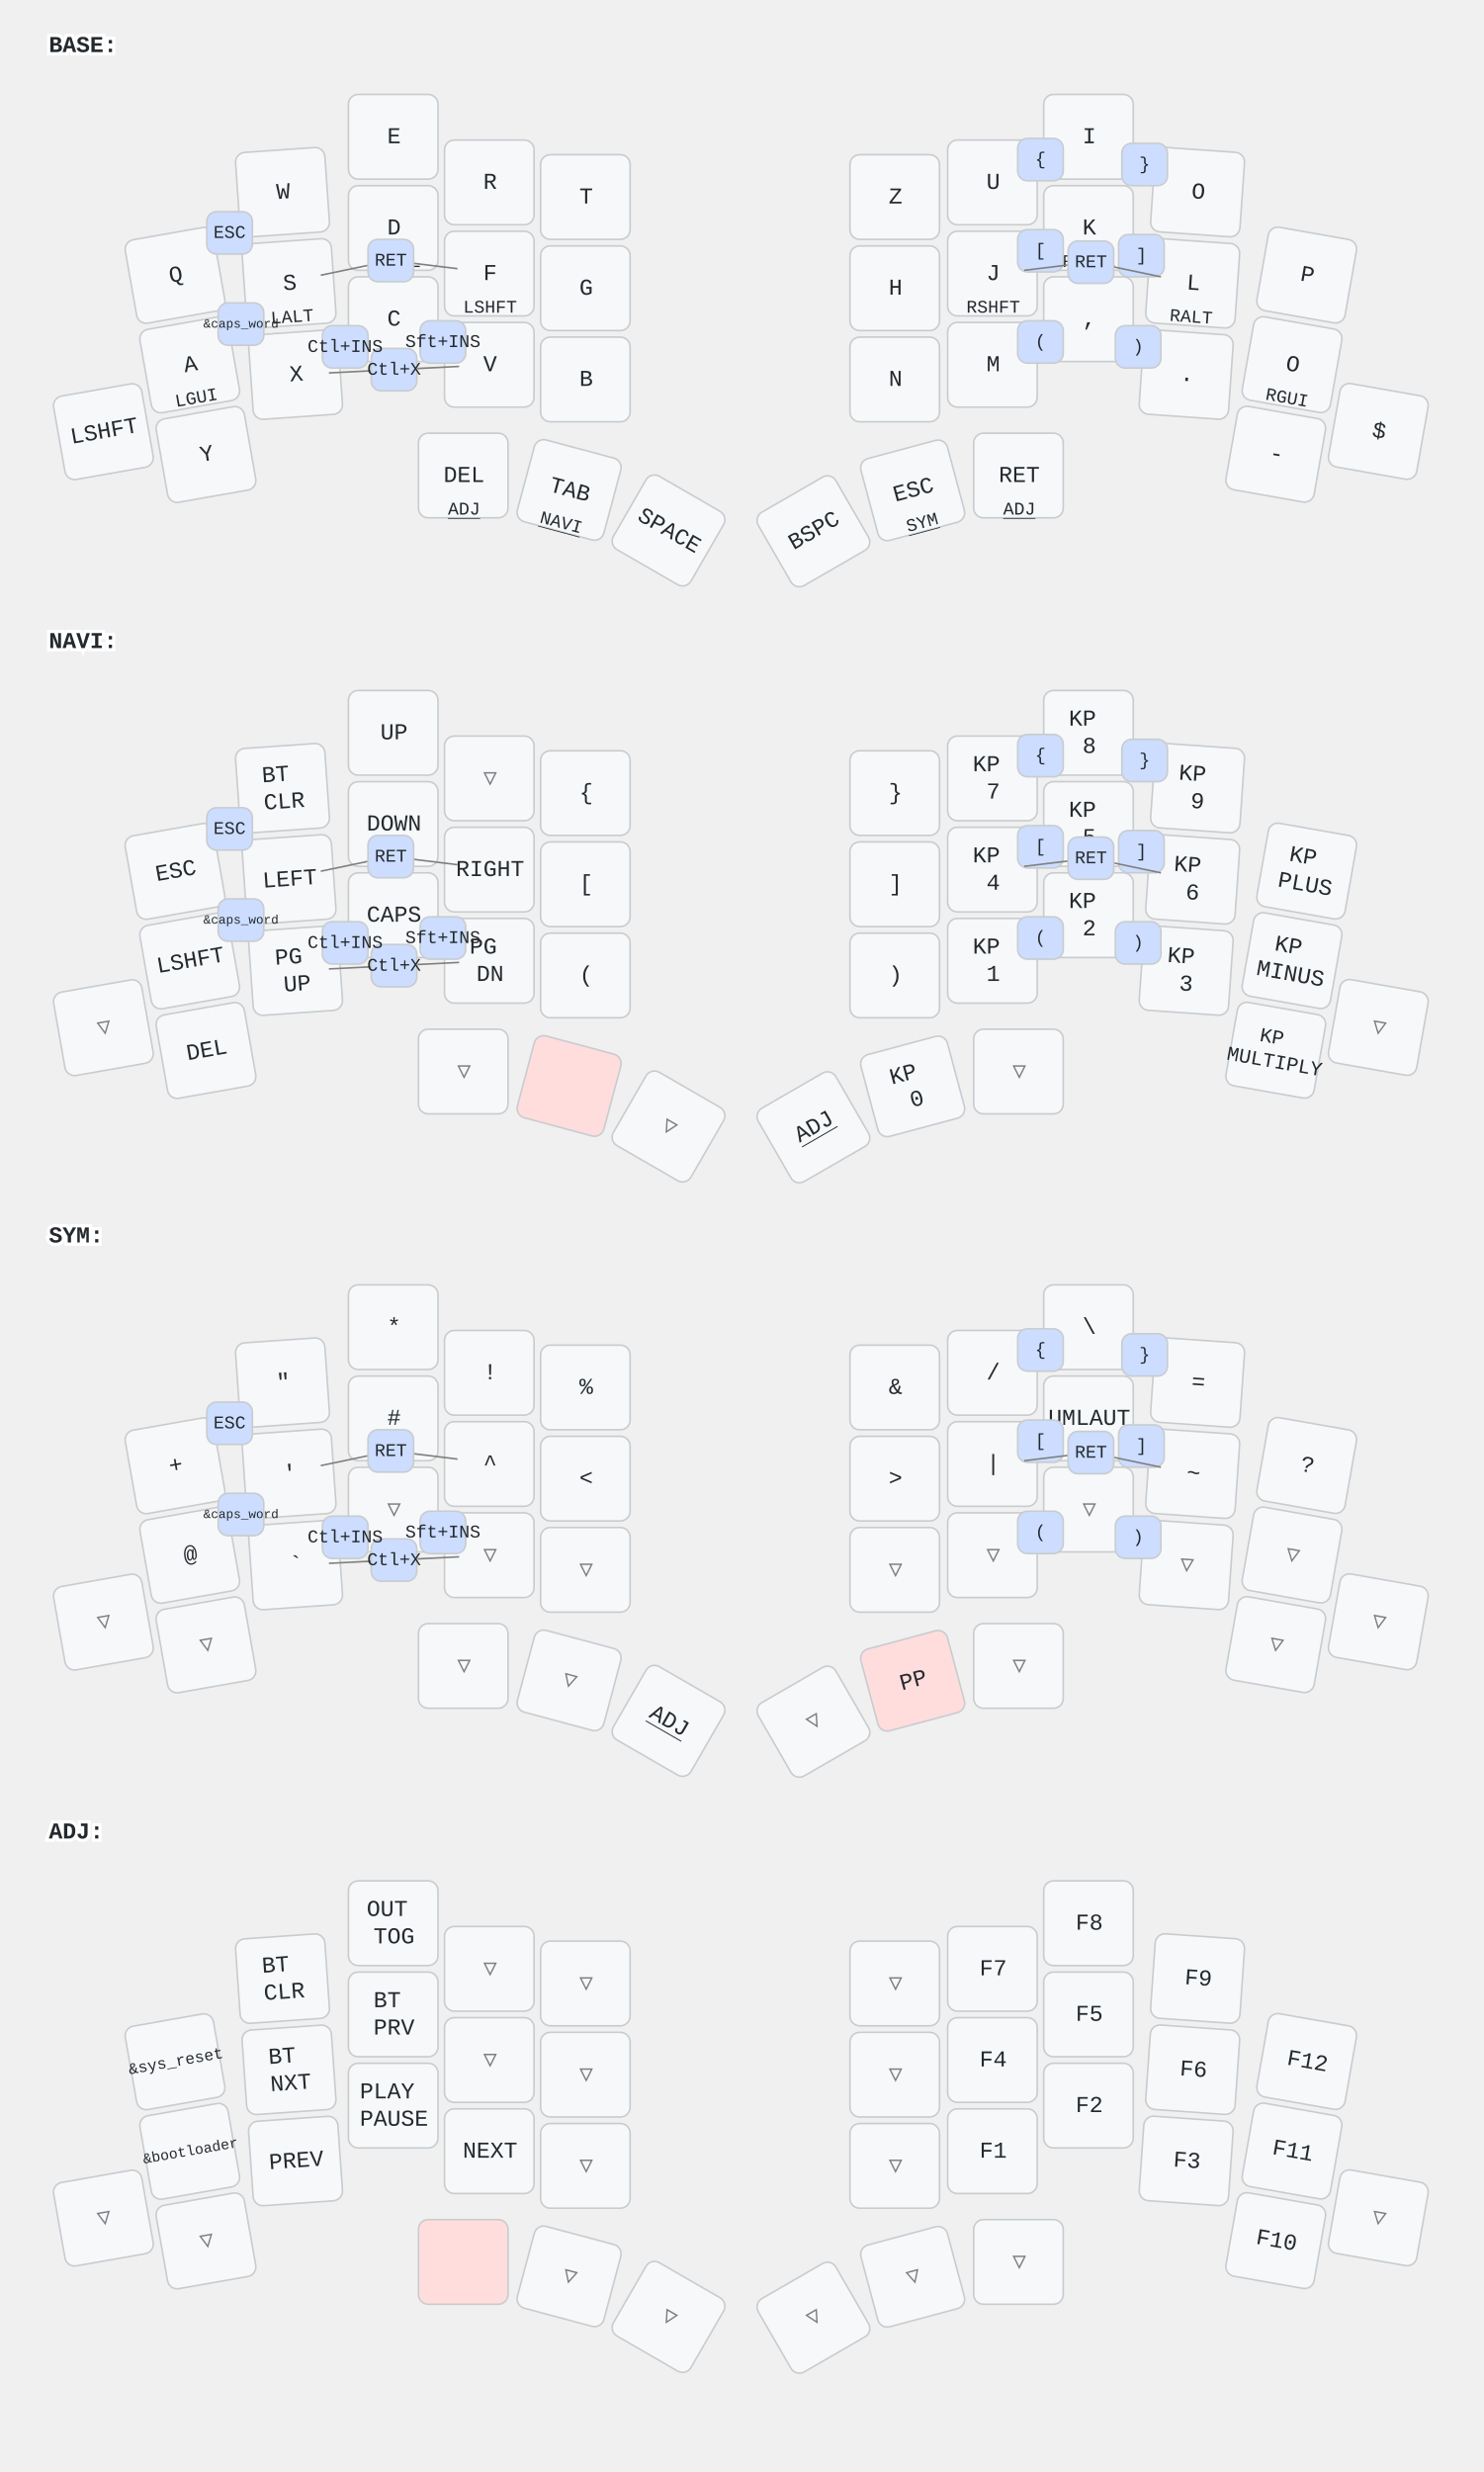
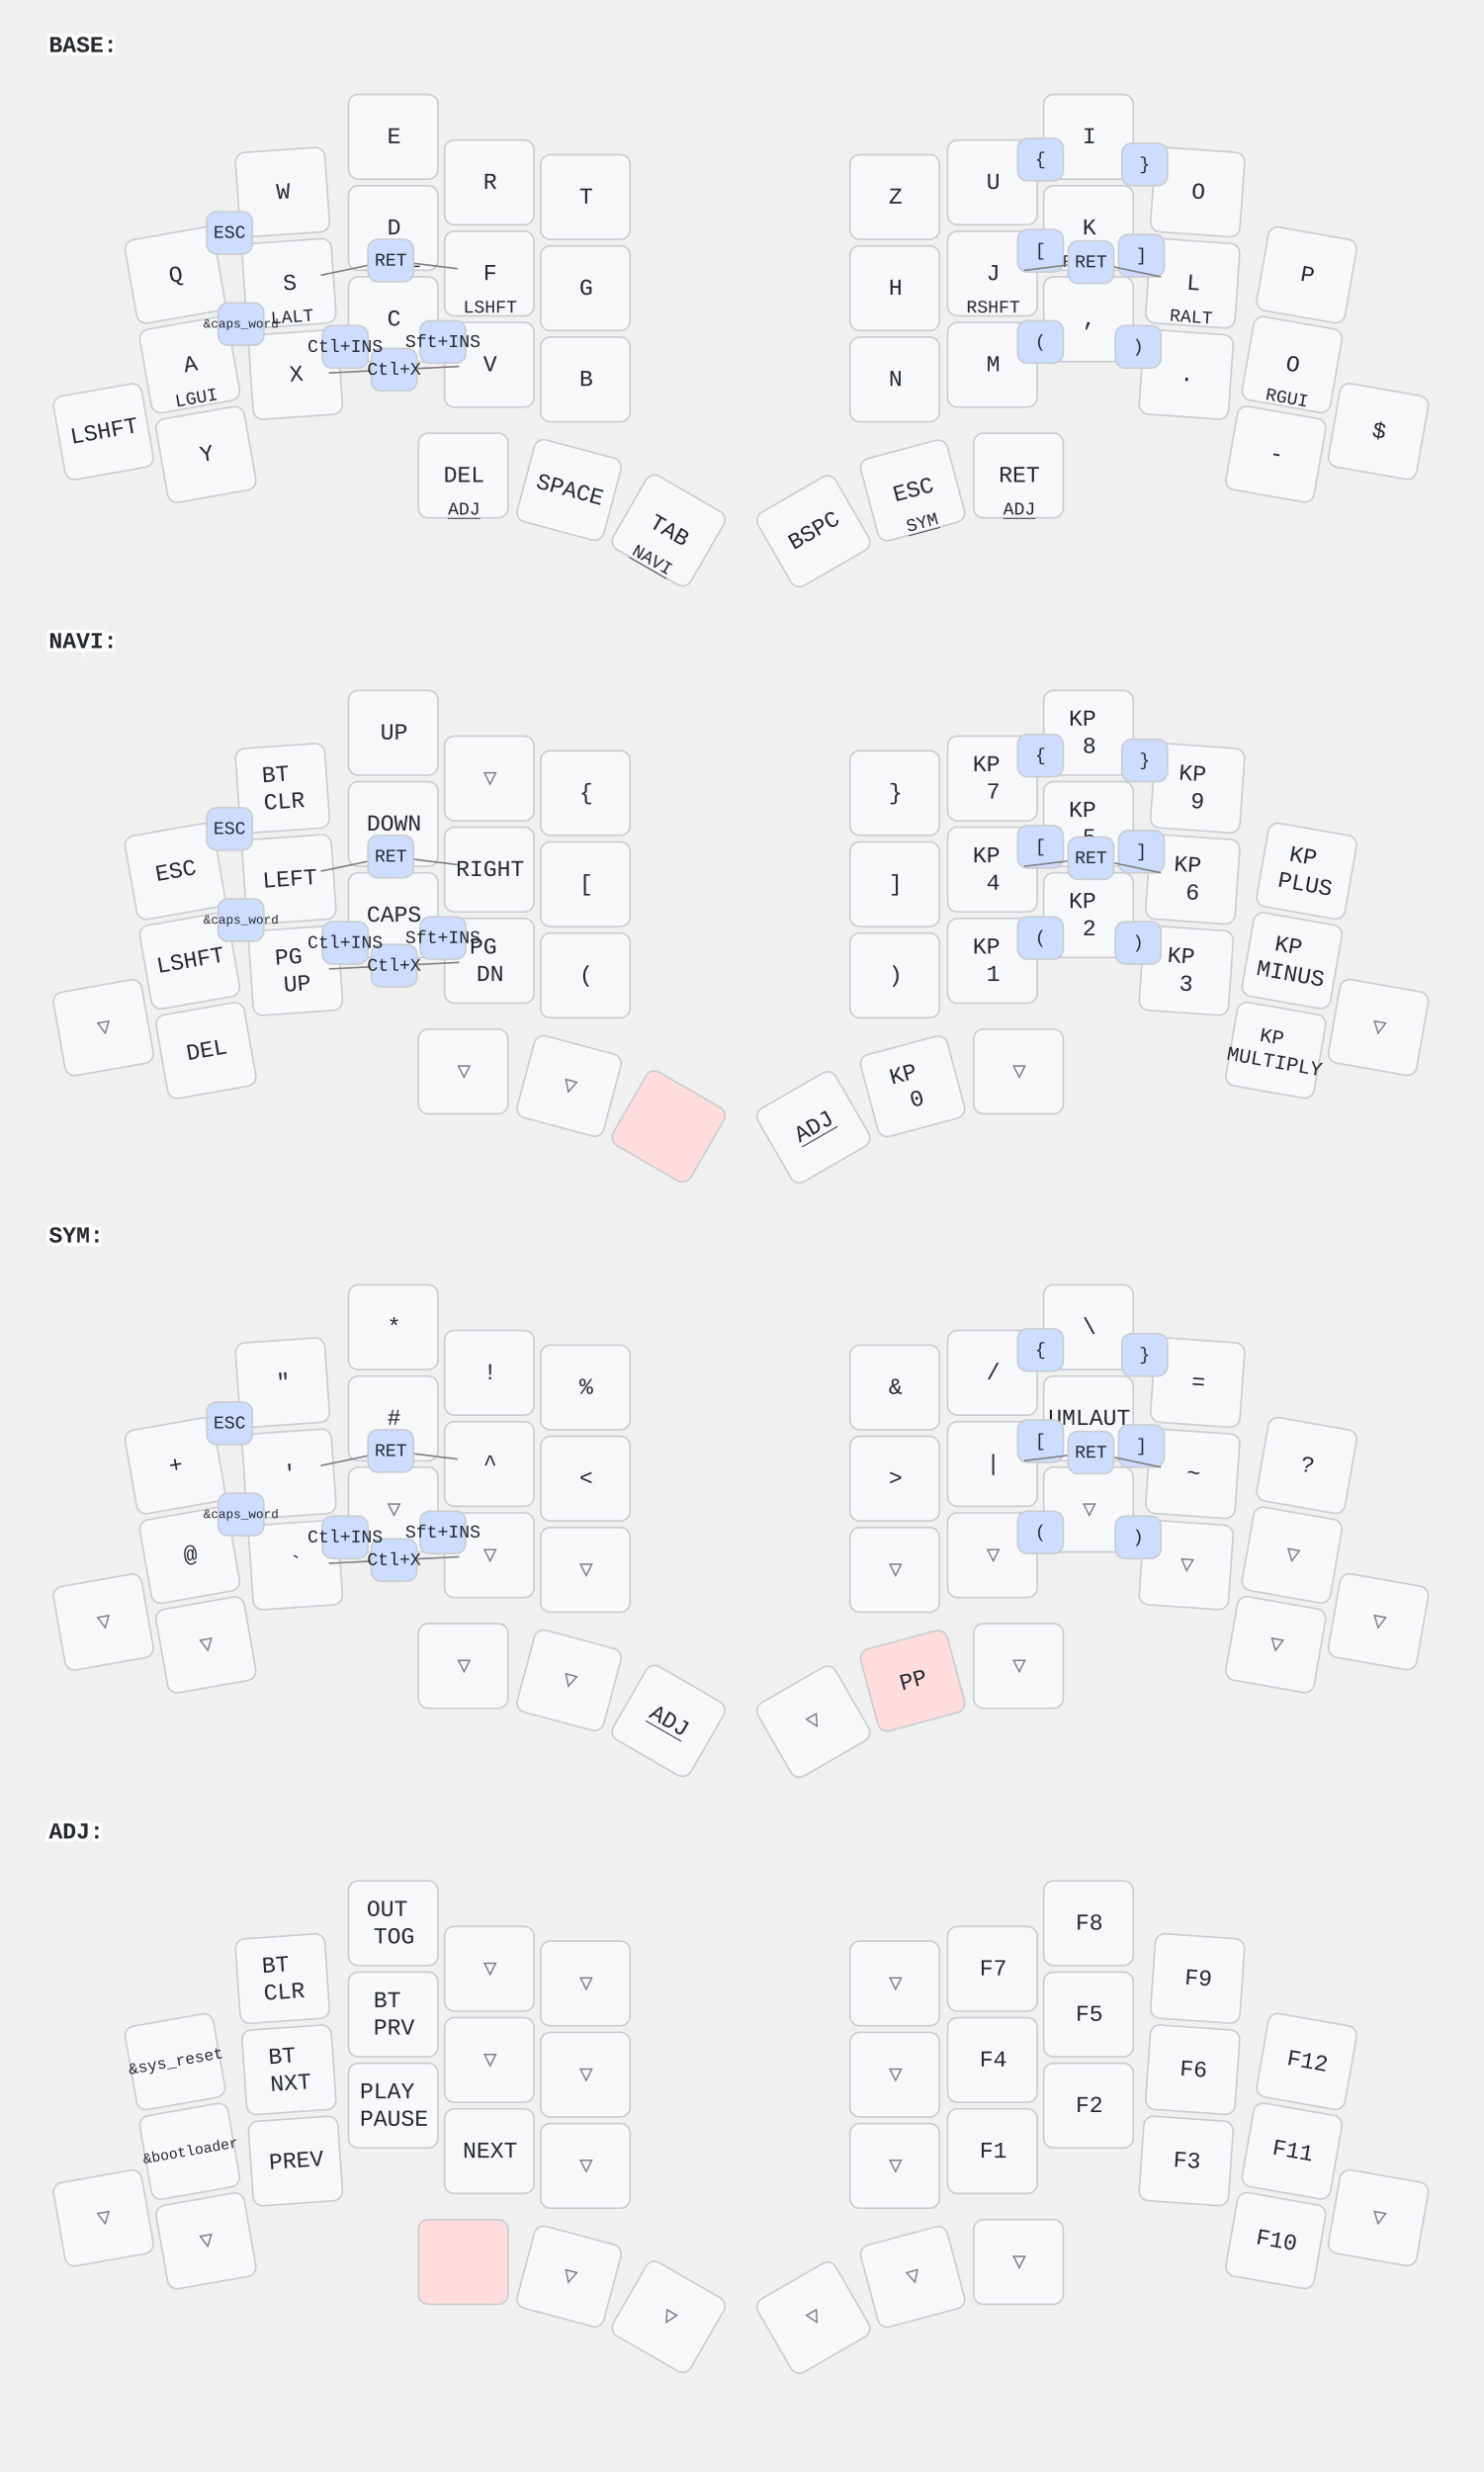
<svg xmlns="http://www.w3.org/2000/svg" width="911" height="1518" viewBox="0 0 911 1518" class="keymap">
  <style>/* inherit to force styles through use tags */
svg path {
    fill: inherit;
}

/* font and background color specifications */
svg.keymap {
    font-family: SFMono-Regular,Consolas,Liberation Mono,Menlo,monospace;
    font-size: 14px;
    font-kerning: normal;
    text-rendering: optimizeLegibility;
    fill: #24292e;
}

/* default key styling */
rect.key {
    fill: #f6f8fa;
}

rect.key, rect.combo {
    stroke: #c9cccf;
    stroke-width: 1;
}

/* default key side styling, only used is draw_key_sides is set */
rect.side {
    filter: brightness(90%);
}

/* color accent for combo boxes */
rect.combo, rect.combo-separate {
    fill: #cdf;
}

/* color accent for held keys */
rect.held, rect.combo.held {
    fill: #fdd;
}

/* color accent for ghost (optional) keys */
rect.ghost, rect.combo.ghost {
    stroke-dasharray: 4, 4;
    stroke-width: 2;
}

text {
    text-anchor: middle;
    dominant-baseline: middle;
}

/* styling for layer labels */
text.label {
    font-weight: bold;
    text-anchor: start;
    stroke: white;
    stroke-width: 4;
    paint-order: stroke;
}

/* styling for optional footer */
text.footer {
    text-anchor: end;
    dominant-baseline: auto;
    stroke: white;
    stroke-width: 4;
    paint-order: stroke;
}

/* styling for combo tap, and key non-tap label text */
text.combo, text.hold, text.shifted, text.left, text.right {
    font-size: 11px;
}

text.hold {
    text-anchor: middle;
    dominant-baseline: auto;
}

text.shifted {
    text-anchor: middle;
    dominant-baseline: hanging;
}

text.left {
    text-anchor: start;
}

text.right {
    text-anchor: end;
}

text.layer-activator {
    text-decoration: underline;
}

/* styling for hold/shifted label text in combo box */
text.combo.hold, text.combo.shifted, text.combo.left, text.combo.right {
    font-size: 8px;
}

/* lighter symbol for transparent keys */
text.trans {
    fill: #7b7e81;
}

/* styling for combo dendrons */
path.combo {
    stroke-width: 1;
    stroke: gray;
    fill: none;
}

/* Start Tabler Icons Cleanup */
/* cannot use height/width with glyphs */
.icon-tabler &gt; path {
    fill: inherit;
    stroke: inherit;
    stroke-width: 2;
}
/* hide tabler's default box */
.icon-tabler &gt; path[stroke="none"][fill="none"] {
    visibility: hidden;
}
/* End Tabler Icons Cleanup */
</style>
  <g transform="translate(30, 0)" class="layer-BASE">
    <text x="0" y="28" class="label" id="BASE">BASE:</text>
    <g transform="translate(0, 56)">
      <g transform="translate(78, 113) rotate(-10.0)" class="key keypos-0">
        <rect rx="6" ry="6" x="-28" y="-26" width="55" height="52" class="key" />
        <text x="0" y="0" class="key tap">Q</text>
      </g>
      <g transform="translate(144, 62) rotate(-4.0)" class="key keypos-1">
        <rect rx="6" ry="6" x="-28" y="-26" width="55" height="52" class="key" />
        <text x="0" y="0" class="key tap">W</text>
      </g>
      <g transform="translate(212, 28)" class="key keypos-2">
        <rect rx="6" ry="6" x="-28" y="-26" width="55" height="52" class="key" />
        <text x="0" y="0" class="key tap">E</text>
      </g>
      <g transform="translate(271, 56)" class="key keypos-3">
        <rect rx="6" ry="6" x="-28" y="-26" width="55" height="52" class="key" />
        <text x="0" y="0" class="key tap">R</text>
      </g>
      <g transform="translate(330, 65)" class="key keypos-4">
        <rect rx="6" ry="6" x="-28" y="-26" width="55" height="52" class="key" />
        <text x="0" y="0" class="key tap">T</text>
      </g>
      <g transform="translate(520, 65)" class="key keypos-5">
        <rect rx="6" ry="6" x="-28" y="-26" width="55" height="52" class="key" />
        <text x="0" y="0" class="key tap">Z</text>
      </g>
      <g transform="translate(580, 56)" class="key keypos-6">
        <rect rx="6" ry="6" x="-28" y="-26" width="55" height="52" class="key" />
        <text x="0" y="0" class="key tap">U</text>
      </g>
      <g transform="translate(639, 28)" class="key keypos-7">
        <rect rx="6" ry="6" x="-28" y="-26" width="55" height="52" class="key" />
        <text x="0" y="0" class="key tap">I</text>
      </g>
      <g transform="translate(706, 62) rotate(4.0)" class="key keypos-8">
        <rect rx="6" ry="6" x="-28" y="-26" width="55" height="52" class="key" />
        <text x="0" y="0" class="key tap">O</text>
      </g>
      <g transform="translate(773, 113) rotate(10.0)" class="key keypos-9">
        <rect rx="6" ry="6" x="-28" y="-26" width="55" height="52" class="key" />
        <text x="0" y="0" class="key tap">P</text>
      </g>
      <g transform="translate(87, 168) rotate(-10.0)" class="key keypos-10">
        <rect rx="6" ry="6" x="-28" y="-26" width="55" height="52" class="key" />
        <text x="0" y="0" class="key tap">A</text>
        <text x="0" y="24" class="key hold">LGUI</text>
      </g>
      <g transform="translate(148, 118) rotate(-4.0)" class="key keypos-11">
        <rect rx="6" ry="6" x="-28" y="-26" width="55" height="52" class="key" />
        <text x="0" y="0" class="key tap">S</text>
        <text x="0" y="24" class="key hold">LALT</text>
      </g>
      <g transform="translate(212, 84)" class="key keypos-12">
        <rect rx="6" ry="6" x="-28" y="-26" width="55" height="52" class="key" />
        <text x="0" y="0" class="key tap">D</text>
        <text x="0" y="24" class="key hold">LCTRL</text>
      </g>
      <g transform="translate(271, 112)" class="key keypos-13">
        <rect rx="6" ry="6" x="-28" y="-26" width="55" height="52" class="key" />
        <text x="0" y="0" class="key tap">F</text>
        <text x="0" y="24" class="key hold">LSHFT</text>
      </g>
      <g transform="translate(330, 121)" class="key keypos-14">
        <rect rx="6" ry="6" x="-28" y="-26" width="55" height="52" class="key" />
        <text x="0" y="0" class="key tap">G</text>
      </g>
      <g transform="translate(520, 121)" class="key keypos-15">
        <rect rx="6" ry="6" x="-28" y="-26" width="55" height="52" class="key" />
        <text x="0" y="0" class="key tap">H</text>
      </g>
      <g transform="translate(580, 112)" class="key keypos-16">
        <rect rx="6" ry="6" x="-28" y="-26" width="55" height="52" class="key" />
        <text x="0" y="0" class="key tap">J</text>
        <text x="0" y="24" class="key hold">RSHFT</text>
      </g>
      <g transform="translate(639, 84)" class="key keypos-17">
        <rect rx="6" ry="6" x="-28" y="-26" width="55" height="52" class="key" />
        <text x="0" y="0" class="key tap">K</text>
        <text x="0" y="24" class="key hold">RCTRL</text>
      </g>
      <g transform="translate(703, 118) rotate(4.0)" class="key keypos-18">
        <rect rx="6" ry="6" x="-28" y="-26" width="55" height="52" class="key" />
        <text x="0" y="0" class="key tap">L</text>
        <text x="0" y="24" class="key hold">RALT</text>
      </g>
      <g transform="translate(764, 168) rotate(10.0)" class="key keypos-19">
        <rect rx="6" ry="6" x="-28" y="-26" width="55" height="52" class="key" />
        <text x="0" y="0" class="key tap">O</text>
        <text x="0" y="24" class="key hold">RGUI</text>
      </g>
      <g transform="translate(34, 209) rotate(-10.0)" class="key keypos-20">
        <rect rx="6" ry="6" x="-28" y="-26" width="55" height="52" class="key" />
        <text x="0" y="0" class="key tap">LSHFT</text>
      </g>
      <g transform="translate(97, 223) rotate(-10.0)" class="key keypos-21">
        <rect rx="6" ry="6" x="-28" y="-26" width="55" height="52" class="key" />
        <text x="0" y="0" class="key tap">Y</text>
      </g>
      <g transform="translate(152, 174) rotate(-4.0)" class="key keypos-22">
        <rect rx="6" ry="6" x="-28" y="-26" width="55" height="52" class="key" />
        <text x="0" y="0" class="key tap">X</text>
      </g>
      <g transform="translate(212, 140)" class="key keypos-23">
        <rect rx="6" ry="6" x="-28" y="-26" width="55" height="52" class="key" />
        <text x="0" y="0" class="key tap">C</text>
      </g>
      <g transform="translate(271, 168)" class="key keypos-24">
        <rect rx="6" ry="6" x="-28" y="-26" width="55" height="52" class="key" />
        <text x="0" y="0" class="key tap">V</text>
      </g>
      <g transform="translate(330, 177)" class="key keypos-25">
        <rect rx="6" ry="6" x="-28" y="-26" width="55" height="52" class="key" />
        <text x="0" y="0" class="key tap">B</text>
      </g>
      <g transform="translate(520, 177)" class="key keypos-26">
        <rect rx="6" ry="6" x="-28" y="-26" width="55" height="52" class="key" />
        <text x="0" y="0" class="key tap">N</text>
      </g>
      <g transform="translate(580, 168)" class="key keypos-27">
        <rect rx="6" ry="6" x="-28" y="-26" width="55" height="52" class="key" />
        <text x="0" y="0" class="key tap">M</text>
      </g>
      <g transform="translate(639, 140)" class="key keypos-28">
        <rect rx="6" ry="6" x="-28" y="-26" width="55" height="52" class="key" />
        <text x="0" y="0" class="key tap">,</text>
      </g>
      <g transform="translate(699, 174) rotate(4.0)" class="key keypos-29">
        <rect rx="6" ry="6" x="-28" y="-26" width="55" height="52" class="key" />
        <text x="0" y="0" class="key tap">.</text>
      </g>
      <g transform="translate(754, 223) rotate(10.0)" class="key keypos-30">
        <rect rx="6" ry="6" x="-28" y="-26" width="55" height="52" class="key" />
        <text x="0" y="0" class="key tap">-</text>
      </g>
      <g transform="translate(817, 209) rotate(10.0)" class="key keypos-31">
        <rect rx="6" ry="6" x="-28" y="-26" width="55" height="52" class="key" />
        <text x="0" y="0" class="key tap">$</text>
      </g>
      <g transform="translate(255, 236)" class="key keypos-32">
        <rect rx="6" ry="6" x="-28" y="-26" width="55" height="52" class="key" />
        <text x="0" y="0" class="key tap">DEL</text>
        <a href="#ADJ">
          <text x="0" y="24" class="key hold layer-activator">ADJ</text>
        </a>
      </g>
      <g transform="translate(320, 245) rotate(15.0)" class="key keypos-33">
        <rect rx="6" ry="6" x="-28" y="-26" width="55" height="52" class="key" />
+         <text x="0" y="0" class="key tap">SPACE</text>
+       </g>
+       <g transform="translate(381, 270) rotate(30.0)" class="key keypos-34">
+         <rect rx="6" ry="6" x="-28" y="-26" width="55" height="52" class="key" />
        <text x="0" y="0" class="key tap">TAB</text>
        <a href="#NAVI">
          <text x="0" y="24" class="key hold layer-activator">NAVI</text>
        </a>
-       </g>
-       <g transform="translate(381, 270) rotate(30.0)" class="key keypos-34">
-         <rect rx="6" ry="6" x="-28" y="-26" width="55" height="52" class="key" />
-         <text x="0" y="0" class="key tap">SPACE</text>
      </g>
      <g transform="translate(470, 270) rotate(-30.0)" class="key keypos-35">
        <rect rx="6" ry="6" x="-28" y="-26" width="55" height="52" class="key" />
        <text x="0" y="0" class="key tap">BSPC</text>
      </g>
      <g transform="translate(531, 245) rotate(-15.0)" class="key keypos-36">
        <rect rx="6" ry="6" x="-28" y="-26" width="55" height="52" class="key" />
        <text x="0" y="0" class="key tap">ESC</text>
        <a href="#SYM">
          <text x="0" y="24" class="key hold layer-activator">SYM</text>
        </a>
      </g>
      <g transform="translate(596, 236)" class="key keypos-37">
        <rect rx="6" ry="6" x="-28" y="-26" width="55" height="52" class="key" />
        <text x="0" y="0" class="key tap">RET</text>
        <a href="#ADJ">
          <text x="0" y="24" class="key hold layer-activator">ADJ</text>
        </a>
      </g>
      <g class="combo combopos-0">
        <rect rx="6" ry="6" x="595" y="29" width="28" height="26" class="combo" />
        <text x="609" y="42" class="combo tap">{</text>
      </g>
      <g class="combo combopos-1">
        <rect rx="6" ry="6" x="659" y="32" width="28" height="26" class="combo" />
        <text x="673" y="45" class="combo tap">}</text>
      </g>
      <g class="combo combopos-2">
        <rect rx="6" ry="6" x="595" y="85" width="28" height="26" class="combo" />
        <text x="609" y="98" class="combo tap">[</text>
      </g>
      <g class="combo combopos-3">
        <rect rx="6" ry="6" x="657" y="88" width="28" height="26" class="combo" />
        <text x="671" y="101" class="combo tap">]</text>
      </g>
      <g class="combo combopos-4">
        <rect rx="6" ry="6" x="595" y="141" width="28" height="26" class="combo" />
        <text x="609" y="154" class="combo tap">(</text>
      </g>
      <g class="combo combopos-5">
        <rect rx="6" ry="6" x="655" y="144" width="28" height="26" class="combo" />
        <text x="669" y="157" class="combo tap">)</text>
      </g>
      <g class="combo combopos-6">
        <path d="M212,171 l-40,2" class="combo" />
        <path d="M212,171 l40,-2" class="combo" />
        <rect rx="6" ry="6" x="198" y="158" width="28" height="26" class="combo" />
        <text x="212" y="171" class="combo tap">Ctl+X</text>
      </g>
      <g class="combo combopos-7">
        <rect rx="6" ry="6" x="168" y="144" width="28" height="26" class="combo" />
        <text x="182" y="157" class="combo tap">Ctl+INS</text>
      </g>
      <g class="combo combopos-8">
        <rect rx="6" ry="6" x="228" y="141" width="28" height="26" class="combo" />
        <text x="242" y="154" class="combo tap">Sft+INS</text>
      </g>
      <g class="combo combopos-9">
        <rect rx="6" ry="6" x="104" y="130" width="28" height="26" class="combo" />
        <text x="118" y="143" class="combo tap">
          <tspan style="font-size: 70%">&amp;caps_word</tspan>
        </text>
      </g>
      <g class="combo combopos-10">
        <path d="M640,105 l-41,5" class="combo" />
        <path d="M640,105 l43,9" class="combo" />
        <rect rx="6" ry="6" x="626" y="92" width="28" height="26" class="combo" />
        <text x="640" y="105" class="combo tap">RET</text>
      </g>
      <g class="combo combopos-11">
        <path d="M210,104 l41,5" class="combo" />
        <path d="M210,104 l-43,9" class="combo" />
        <rect rx="6" ry="6" x="196" y="91" width="28" height="26" class="combo" />
        <text x="210" y="104" class="combo tap">RET</text>
      </g>
      <g class="combo combopos-12">
        <rect rx="6" ry="6" x="97" y="74" width="28" height="26" class="combo" />
        <text x="111" y="87" class="combo tap">ESC</text>
      </g>
    </g>
  </g>
  <g transform="translate(30, 366)" class="layer-NAVI">
    <text x="0" y="28" class="label" id="NAVI">NAVI:</text>
    <g transform="translate(0, 56)">
      <g transform="translate(78, 113) rotate(-10.0)" class="key keypos-0">
        <rect rx="6" ry="6" x="-28" y="-26" width="55" height="52" class="key" />
        <text x="0" y="0" class="key tap">ESC</text>
      </g>
      <g transform="translate(144, 62) rotate(-4.0)" class="key keypos-1">
        <rect rx="6" ry="6" x="-28" y="-26" width="55" height="52" class="key" />
        <text x="0" y="0" class="key tap">
          <tspan x="0" dy="-0.6em">BT</tspan>
          <tspan x="0" dy="1.2em">CLR</tspan>
        </text>
      </g>
      <g transform="translate(212, 28)" class="key keypos-2">
        <rect rx="6" ry="6" x="-28" y="-26" width="55" height="52" class="key" />
        <text x="0" y="0" class="key tap">UP</text>
      </g>
      <g transform="translate(271, 56)" class="key trans keypos-3">
        <rect rx="6" ry="6" x="-28" y="-26" width="55" height="52" class="key trans" />
        <text x="0" y="0" class="key trans tap">▽</text>
      </g>
      <g transform="translate(330, 65)" class="key keypos-4">
        <rect rx="6" ry="6" x="-28" y="-26" width="55" height="52" class="key" />
        <text x="0" y="0" class="key tap">{</text>
      </g>
      <g transform="translate(520, 65)" class="key keypos-5">
        <rect rx="6" ry="6" x="-28" y="-26" width="55" height="52" class="key" />
        <text x="0" y="0" class="key tap">}</text>
      </g>
      <g transform="translate(580, 56)" class="key keypos-6">
        <rect rx="6" ry="6" x="-28" y="-26" width="55" height="52" class="key" />
        <text x="0" y="0" class="key tap">
          <tspan x="0" dy="-0.6em">KP</tspan>
          <tspan x="0" dy="1.2em">7</tspan>
        </text>
      </g>
      <g transform="translate(639, 28)" class="key keypos-7">
        <rect rx="6" ry="6" x="-28" y="-26" width="55" height="52" class="key" />
        <text x="0" y="0" class="key tap">
          <tspan x="0" dy="-0.6em">KP</tspan>
          <tspan x="0" dy="1.2em">8</tspan>
        </text>
      </g>
      <g transform="translate(706, 62) rotate(4.0)" class="key keypos-8">
        <rect rx="6" ry="6" x="-28" y="-26" width="55" height="52" class="key" />
        <text x="0" y="0" class="key tap">
          <tspan x="0" dy="-0.6em">KP</tspan>
          <tspan x="0" dy="1.2em">9</tspan>
        </text>
      </g>
      <g transform="translate(773, 113) rotate(10.0)" class="key keypos-9">
        <rect rx="6" ry="6" x="-28" y="-26" width="55" height="52" class="key" />
        <text x="0" y="0" class="key tap">
          <tspan x="0" dy="-0.6em">KP</tspan>
          <tspan x="0" dy="1.2em">PLUS</tspan>
        </text>
      </g>
      <g transform="translate(87, 168) rotate(-10.0)" class="key keypos-10">
        <rect rx="6" ry="6" x="-28" y="-26" width="55" height="52" class="key" />
        <text x="0" y="0" class="key tap">LSHFT</text>
      </g>
      <g transform="translate(148, 118) rotate(-4.0)" class="key keypos-11">
        <rect rx="6" ry="6" x="-28" y="-26" width="55" height="52" class="key" />
        <text x="0" y="0" class="key tap">LEFT</text>
      </g>
      <g transform="translate(212, 84)" class="key keypos-12">
        <rect rx="6" ry="6" x="-28" y="-26" width="55" height="52" class="key" />
        <text x="0" y="0" class="key tap">DOWN</text>
      </g>
      <g transform="translate(271, 112)" class="key keypos-13">
        <rect rx="6" ry="6" x="-28" y="-26" width="55" height="52" class="key" />
        <text x="0" y="0" class="key tap">RIGHT</text>
      </g>
      <g transform="translate(330, 121)" class="key keypos-14">
        <rect rx="6" ry="6" x="-28" y="-26" width="55" height="52" class="key" />
        <text x="0" y="0" class="key tap">[</text>
      </g>
      <g transform="translate(520, 121)" class="key keypos-15">
        <rect rx="6" ry="6" x="-28" y="-26" width="55" height="52" class="key" />
        <text x="0" y="0" class="key tap">]</text>
      </g>
      <g transform="translate(580, 112)" class="key keypos-16">
        <rect rx="6" ry="6" x="-28" y="-26" width="55" height="52" class="key" />
        <text x="0" y="0" class="key tap">
          <tspan x="0" dy="-0.6em">KP</tspan>
          <tspan x="0" dy="1.2em">4</tspan>
        </text>
      </g>
      <g transform="translate(639, 84)" class="key keypos-17">
        <rect rx="6" ry="6" x="-28" y="-26" width="55" height="52" class="key" />
        <text x="0" y="0" class="key tap">
          <tspan x="0" dy="-0.6em">KP</tspan>
          <tspan x="0" dy="1.2em">5</tspan>
        </text>
      </g>
      <g transform="translate(703, 118) rotate(4.0)" class="key keypos-18">
        <rect rx="6" ry="6" x="-28" y="-26" width="55" height="52" class="key" />
        <text x="0" y="0" class="key tap">
          <tspan x="0" dy="-0.6em">KP</tspan>
          <tspan x="0" dy="1.2em">6</tspan>
        </text>
      </g>
      <g transform="translate(764, 168) rotate(10.0)" class="key keypos-19">
        <rect rx="6" ry="6" x="-28" y="-26" width="55" height="52" class="key" />
        <text x="0" y="0" class="key tap">
          <tspan x="0" dy="-0.6em">KP</tspan>
          <tspan x="0" dy="1.2em">MINUS</tspan>
        </text>
      </g>
      <g transform="translate(34, 209) rotate(-10.0)" class="key trans keypos-20">
        <rect rx="6" ry="6" x="-28" y="-26" width="55" height="52" class="key trans" />
        <text x="0" y="0" class="key trans tap">▽</text>
      </g>
      <g transform="translate(97, 223) rotate(-10.0)" class="key keypos-21">
        <rect rx="6" ry="6" x="-28" y="-26" width="55" height="52" class="key" />
        <text x="0" y="0" class="key tap">DEL</text>
      </g>
      <g transform="translate(152, 174) rotate(-4.0)" class="key keypos-22">
        <rect rx="6" ry="6" x="-28" y="-26" width="55" height="52" class="key" />
        <text x="0" y="0" class="key tap">
          <tspan x="0" dy="-0.6em">PG</tspan>
          <tspan x="0" dy="1.2em">UP</tspan>
        </text>
      </g>
      <g transform="translate(212, 140)" class="key keypos-23">
        <rect rx="6" ry="6" x="-28" y="-26" width="55" height="52" class="key" />
        <text x="0" y="0" class="key tap">CAPS</text>
      </g>
      <g transform="translate(271, 168)" class="key keypos-24">
        <rect rx="6" ry="6" x="-28" y="-26" width="55" height="52" class="key" />
        <text x="0" y="0" class="key tap">
          <tspan x="0" dy="-0.6em">PG</tspan>
          <tspan x="0" dy="1.2em">DN</tspan>
        </text>
      </g>
      <g transform="translate(330, 177)" class="key keypos-25">
        <rect rx="6" ry="6" x="-28" y="-26" width="55" height="52" class="key" />
        <text x="0" y="0" class="key tap">(</text>
      </g>
      <g transform="translate(520, 177)" class="key keypos-26">
        <rect rx="6" ry="6" x="-28" y="-26" width="55" height="52" class="key" />
        <text x="0" y="0" class="key tap">)</text>
      </g>
      <g transform="translate(580, 168)" class="key keypos-27">
        <rect rx="6" ry="6" x="-28" y="-26" width="55" height="52" class="key" />
        <text x="0" y="0" class="key tap">
          <tspan x="0" dy="-0.6em">KP</tspan>
          <tspan x="0" dy="1.2em">1</tspan>
        </text>
      </g>
      <g transform="translate(639, 140)" class="key keypos-28">
        <rect rx="6" ry="6" x="-28" y="-26" width="55" height="52" class="key" />
        <text x="0" y="0" class="key tap">
          <tspan x="0" dy="-0.6em">KP</tspan>
          <tspan x="0" dy="1.2em">2</tspan>
        </text>
      </g>
      <g transform="translate(699, 174) rotate(4.0)" class="key keypos-29">
        <rect rx="6" ry="6" x="-28" y="-26" width="55" height="52" class="key" />
        <text x="0" y="0" class="key tap">
          <tspan x="0" dy="-0.6em">KP</tspan>
          <tspan x="0" dy="1.2em">3</tspan>
        </text>
      </g>
      <g transform="translate(754, 223) rotate(10.0)" class="key keypos-30">
        <rect rx="6" ry="6" x="-28" y="-26" width="55" height="52" class="key" />
        <text x="0" y="0" class="key tap">
          <tspan x="0" dy="-0.6em" style="font-size: 88%">KP</tspan>
          <tspan x="0" dy="1.2em" style="font-size: 88%">MULTIPLY</tspan>
        </text>
      </g>
      <g transform="translate(817, 209) rotate(10.0)" class="key trans keypos-31">
        <rect rx="6" ry="6" x="-28" y="-26" width="55" height="52" class="key trans" />
        <text x="0" y="0" class="key trans tap">▽</text>
      </g>
      <g transform="translate(255, 236)" class="key trans keypos-32">
        <rect rx="6" ry="6" x="-28" y="-26" width="55" height="52" class="key trans" />
        <text x="0" y="0" class="key trans tap">▽</text>
      </g>
-       <g transform="translate(320, 245) rotate(15.0)" class="key held keypos-33">
+       <g transform="translate(320, 245) rotate(15.0)" class="key trans keypos-33">
+         <rect rx="6" ry="6" x="-28" y="-26" width="55" height="52" class="key trans" />
+         <text x="0" y="0" class="key trans tap">▽</text>
+       </g>
+       <g transform="translate(381, 270) rotate(30.0)" class="key held keypos-34">
        <rect rx="6" ry="6" x="-28" y="-26" width="55" height="52" class="key held" />
-       </g>
-       <g transform="translate(381, 270) rotate(30.0)" class="key trans keypos-34">
-         <rect rx="6" ry="6" x="-28" y="-26" width="55" height="52" class="key trans" />
-         <text x="0" y="0" class="key trans tap">▽</text>
      </g>
      <g transform="translate(470, 270) rotate(-30.0)" class="key keypos-35">
        <rect rx="6" ry="6" x="-28" y="-26" width="55" height="52" class="key" />
        <a href="#ADJ">
          <text x="0" y="0" class="key tap layer-activator">ADJ</text>
        </a>
      </g>
      <g transform="translate(531, 245) rotate(-15.0)" class="key keypos-36">
        <rect rx="6" ry="6" x="-28" y="-26" width="55" height="52" class="key" />
        <text x="0" y="0" class="key tap">
          <tspan x="0" dy="-0.6em">KP</tspan>
          <tspan x="0" dy="1.2em">0</tspan>
        </text>
      </g>
      <g transform="translate(596, 236)" class="key trans keypos-37">
        <rect rx="6" ry="6" x="-28" y="-26" width="55" height="52" class="key trans" />
        <text x="0" y="0" class="key trans tap">▽</text>
      </g>
      <g class="combo combopos-0">
        <rect rx="6" ry="6" x="595" y="29" width="28" height="26" class="combo" />
        <text x="609" y="42" class="combo tap">{</text>
      </g>
      <g class="combo combopos-1">
        <rect rx="6" ry="6" x="659" y="32" width="28" height="26" class="combo" />
        <text x="673" y="45" class="combo tap">}</text>
      </g>
      <g class="combo combopos-2">
        <rect rx="6" ry="6" x="595" y="85" width="28" height="26" class="combo" />
        <text x="609" y="98" class="combo tap">[</text>
      </g>
      <g class="combo combopos-3">
        <rect rx="6" ry="6" x="657" y="88" width="28" height="26" class="combo" />
        <text x="671" y="101" class="combo tap">]</text>
      </g>
      <g class="combo combopos-4">
        <rect rx="6" ry="6" x="595" y="141" width="28" height="26" class="combo" />
        <text x="609" y="154" class="combo tap">(</text>
      </g>
      <g class="combo combopos-5">
        <rect rx="6" ry="6" x="655" y="144" width="28" height="26" class="combo" />
        <text x="669" y="157" class="combo tap">)</text>
      </g>
      <g class="combo combopos-6">
        <path d="M212,171 l-40,2" class="combo" />
        <path d="M212,171 l40,-2" class="combo" />
        <rect rx="6" ry="6" x="198" y="158" width="28" height="26" class="combo" />
        <text x="212" y="171" class="combo tap">Ctl+X</text>
      </g>
      <g class="combo combopos-7">
        <rect rx="6" ry="6" x="168" y="144" width="28" height="26" class="combo" />
        <text x="182" y="157" class="combo tap">Ctl+INS</text>
      </g>
      <g class="combo combopos-8">
        <rect rx="6" ry="6" x="228" y="141" width="28" height="26" class="combo" />
        <text x="242" y="154" class="combo tap">Sft+INS</text>
      </g>
      <g class="combo combopos-9">
        <rect rx="6" ry="6" x="104" y="130" width="28" height="26" class="combo" />
        <text x="118" y="143" class="combo tap">
          <tspan style="font-size: 70%">&amp;caps_word</tspan>
        </text>
      </g>
      <g class="combo combopos-10">
        <path d="M640,105 l-41,5" class="combo" />
        <path d="M640,105 l43,9" class="combo" />
        <rect rx="6" ry="6" x="626" y="92" width="28" height="26" class="combo" />
        <text x="640" y="105" class="combo tap">RET</text>
      </g>
      <g class="combo combopos-11">
        <path d="M210,104 l41,5" class="combo" />
        <path d="M210,104 l-43,9" class="combo" />
        <rect rx="6" ry="6" x="196" y="91" width="28" height="26" class="combo" />
        <text x="210" y="104" class="combo tap">RET</text>
      </g>
      <g class="combo combopos-12">
        <rect rx="6" ry="6" x="97" y="74" width="28" height="26" class="combo" />
        <text x="111" y="87" class="combo tap">ESC</text>
      </g>
    </g>
  </g>
  <g transform="translate(30, 731)" class="layer-SYM">
    <text x="0" y="28" class="label" id="SYM">SYM:</text>
    <g transform="translate(0, 56)">
      <g transform="translate(78, 113) rotate(-10.0)" class="key keypos-0">
        <rect rx="6" ry="6" x="-28" y="-26" width="55" height="52" class="key" />
        <text x="0" y="0" class="key tap">+</text>
      </g>
      <g transform="translate(144, 62) rotate(-4.0)" class="key keypos-1">
        <rect rx="6" ry="6" x="-28" y="-26" width="55" height="52" class="key" />
        <text x="0" y="0" class="key tap">"</text>
      </g>
      <g transform="translate(212, 28)" class="key keypos-2">
        <rect rx="6" ry="6" x="-28" y="-26" width="55" height="52" class="key" />
        <text x="0" y="0" class="key tap">*</text>
      </g>
      <g transform="translate(271, 56)" class="key keypos-3">
        <rect rx="6" ry="6" x="-28" y="-26" width="55" height="52" class="key" />
        <text x="0" y="0" class="key tap">!</text>
      </g>
      <g transform="translate(330, 65)" class="key keypos-4">
        <rect rx="6" ry="6" x="-28" y="-26" width="55" height="52" class="key" />
        <text x="0" y="0" class="key tap">%</text>
      </g>
      <g transform="translate(520, 65)" class="key keypos-5">
        <rect rx="6" ry="6" x="-28" y="-26" width="55" height="52" class="key" />
        <text x="0" y="0" class="key tap">&amp;</text>
      </g>
      <g transform="translate(580, 56)" class="key keypos-6">
        <rect rx="6" ry="6" x="-28" y="-26" width="55" height="52" class="key" />
        <text x="0" y="0" class="key tap">/</text>
      </g>
      <g transform="translate(639, 28)" class="key keypos-7">
        <rect rx="6" ry="6" x="-28" y="-26" width="55" height="52" class="key" />
        <text x="0" y="0" class="key tap">\</text>
      </g>
      <g transform="translate(706, 62) rotate(4.0)" class="key keypos-8">
        <rect rx="6" ry="6" x="-28" y="-26" width="55" height="52" class="key" />
        <text x="0" y="0" class="key tap">=</text>
      </g>
      <g transform="translate(773, 113) rotate(10.0)" class="key keypos-9">
        <rect rx="6" ry="6" x="-28" y="-26" width="55" height="52" class="key" />
        <text x="0" y="0" class="key tap">?</text>
      </g>
      <g transform="translate(87, 168) rotate(-10.0)" class="key keypos-10">
        <rect rx="6" ry="6" x="-28" y="-26" width="55" height="52" class="key" />
        <text x="0" y="0" class="key tap">@</text>
      </g>
      <g transform="translate(148, 118) rotate(-4.0)" class="key keypos-11">
        <rect rx="6" ry="6" x="-28" y="-26" width="55" height="52" class="key" />
        <text x="0" y="0" class="key tap">'</text>
      </g>
      <g transform="translate(212, 84)" class="key keypos-12">
        <rect rx="6" ry="6" x="-28" y="-26" width="55" height="52" class="key" />
        <text x="0" y="0" class="key tap">#</text>
      </g>
      <g transform="translate(271, 112)" class="key keypos-13">
        <rect rx="6" ry="6" x="-28" y="-26" width="55" height="52" class="key" />
        <text x="0" y="0" class="key tap">^</text>
      </g>
      <g transform="translate(330, 121)" class="key keypos-14">
        <rect rx="6" ry="6" x="-28" y="-26" width="55" height="52" class="key" />
        <text x="0" y="0" class="key tap">&lt;</text>
      </g>
      <g transform="translate(520, 121)" class="key keypos-15">
        <rect rx="6" ry="6" x="-28" y="-26" width="55" height="52" class="key" />
        <text x="0" y="0" class="key tap">&gt;</text>
      </g>
      <g transform="translate(580, 112)" class="key keypos-16">
        <rect rx="6" ry="6" x="-28" y="-26" width="55" height="52" class="key" />
        <text x="0" y="0" class="key tap">|</text>
      </g>
      <g transform="translate(639, 84)" class="key keypos-17">
        <rect rx="6" ry="6" x="-28" y="-26" width="55" height="52" class="key" />
        <text x="0" y="0" class="key tap">UMLAUT</text>
      </g>
      <g transform="translate(703, 118) rotate(4.0)" class="key keypos-18">
        <rect rx="6" ry="6" x="-28" y="-26" width="55" height="52" class="key" />
        <text x="0" y="0" class="key tap">~</text>
      </g>
      <g transform="translate(764, 168) rotate(10.0)" class="key trans keypos-19">
        <rect rx="6" ry="6" x="-28" y="-26" width="55" height="52" class="key trans" />
        <text x="0" y="0" class="key trans tap">▽</text>
      </g>
      <g transform="translate(34, 209) rotate(-10.0)" class="key trans keypos-20">
        <rect rx="6" ry="6" x="-28" y="-26" width="55" height="52" class="key trans" />
        <text x="0" y="0" class="key trans tap">▽</text>
      </g>
      <g transform="translate(97, 223) rotate(-10.0)" class="key trans keypos-21">
        <rect rx="6" ry="6" x="-28" y="-26" width="55" height="52" class="key trans" />
        <text x="0" y="0" class="key trans tap">▽</text>
      </g>
      <g transform="translate(152, 174) rotate(-4.0)" class="key keypos-22">
        <rect rx="6" ry="6" x="-28" y="-26" width="55" height="52" class="key" />
        <text x="0" y="0" class="key tap">`</text>
      </g>
      <g transform="translate(212, 140)" class="key trans keypos-23">
        <rect rx="6" ry="6" x="-28" y="-26" width="55" height="52" class="key trans" />
        <text x="0" y="0" class="key trans tap">▽</text>
      </g>
      <g transform="translate(271, 168)" class="key trans keypos-24">
        <rect rx="6" ry="6" x="-28" y="-26" width="55" height="52" class="key trans" />
        <text x="0" y="0" class="key trans tap">▽</text>
      </g>
      <g transform="translate(330, 177)" class="key trans keypos-25">
        <rect rx="6" ry="6" x="-28" y="-26" width="55" height="52" class="key trans" />
        <text x="0" y="0" class="key trans tap">▽</text>
      </g>
      <g transform="translate(520, 177)" class="key trans keypos-26">
        <rect rx="6" ry="6" x="-28" y="-26" width="55" height="52" class="key trans" />
        <text x="0" y="0" class="key trans tap">▽</text>
      </g>
      <g transform="translate(580, 168)" class="key trans keypos-27">
        <rect rx="6" ry="6" x="-28" y="-26" width="55" height="52" class="key trans" />
        <text x="0" y="0" class="key trans tap">▽</text>
      </g>
      <g transform="translate(639, 140)" class="key trans keypos-28">
        <rect rx="6" ry="6" x="-28" y="-26" width="55" height="52" class="key trans" />
        <text x="0" y="0" class="key trans tap">▽</text>
      </g>
      <g transform="translate(699, 174) rotate(4.0)" class="key trans keypos-29">
        <rect rx="6" ry="6" x="-28" y="-26" width="55" height="52" class="key trans" />
        <text x="0" y="0" class="key trans tap">▽</text>
      </g>
      <g transform="translate(754, 223) rotate(10.0)" class="key trans keypos-30">
        <rect rx="6" ry="6" x="-28" y="-26" width="55" height="52" class="key trans" />
        <text x="0" y="0" class="key trans tap">▽</text>
      </g>
      <g transform="translate(817, 209) rotate(10.0)" class="key trans keypos-31">
        <rect rx="6" ry="6" x="-28" y="-26" width="55" height="52" class="key trans" />
        <text x="0" y="0" class="key trans tap">▽</text>
      </g>
      <g transform="translate(255, 236)" class="key trans keypos-32">
        <rect rx="6" ry="6" x="-28" y="-26" width="55" height="52" class="key trans" />
        <text x="0" y="0" class="key trans tap">▽</text>
      </g>
      <g transform="translate(320, 245) rotate(15.0)" class="key trans keypos-33">
        <rect rx="6" ry="6" x="-28" y="-26" width="55" height="52" class="key trans" />
        <text x="0" y="0" class="key trans tap">▽</text>
      </g>
      <g transform="translate(381, 270) rotate(30.0)" class="key keypos-34">
        <rect rx="6" ry="6" x="-28" y="-26" width="55" height="52" class="key" />
        <a href="#ADJ">
          <text x="0" y="0" class="key tap layer-activator">ADJ</text>
        </a>
      </g>
      <g transform="translate(470, 270) rotate(-30.0)" class="key trans keypos-35">
        <rect rx="6" ry="6" x="-28" y="-26" width="55" height="52" class="key trans" />
        <text x="0" y="0" class="key trans tap">▽</text>
      </g>
      <g transform="translate(531, 245) rotate(-15.0)" class="key held keypos-36">
        <rect rx="6" ry="6" x="-28" y="-26" width="55" height="52" class="key held" />
        <text x="0" y="0" class="key held tap">PP</text>
      </g>
      <g transform="translate(596, 236)" class="key trans keypos-37">
        <rect rx="6" ry="6" x="-28" y="-26" width="55" height="52" class="key trans" />
        <text x="0" y="0" class="key trans tap">▽</text>
      </g>
      <g class="combo combopos-0">
        <rect rx="6" ry="6" x="595" y="29" width="28" height="26" class="combo" />
        <text x="609" y="42" class="combo tap">{</text>
      </g>
      <g class="combo combopos-1">
        <rect rx="6" ry="6" x="659" y="32" width="28" height="26" class="combo" />
        <text x="673" y="45" class="combo tap">}</text>
      </g>
      <g class="combo combopos-2">
        <rect rx="6" ry="6" x="595" y="85" width="28" height="26" class="combo" />
        <text x="609" y="98" class="combo tap">[</text>
      </g>
      <g class="combo combopos-3">
        <rect rx="6" ry="6" x="657" y="88" width="28" height="26" class="combo" />
        <text x="671" y="101" class="combo tap">]</text>
      </g>
      <g class="combo combopos-4">
        <rect rx="6" ry="6" x="595" y="141" width="28" height="26" class="combo" />
        <text x="609" y="154" class="combo tap">(</text>
      </g>
      <g class="combo combopos-5">
        <rect rx="6" ry="6" x="655" y="144" width="28" height="26" class="combo" />
        <text x="669" y="157" class="combo tap">)</text>
      </g>
      <g class="combo combopos-6">
        <path d="M212,171 l-40,2" class="combo" />
        <path d="M212,171 l40,-2" class="combo" />
        <rect rx="6" ry="6" x="198" y="158" width="28" height="26" class="combo" />
        <text x="212" y="171" class="combo tap">Ctl+X</text>
      </g>
      <g class="combo combopos-7">
        <rect rx="6" ry="6" x="168" y="144" width="28" height="26" class="combo" />
        <text x="182" y="157" class="combo tap">Ctl+INS</text>
      </g>
      <g class="combo combopos-8">
        <rect rx="6" ry="6" x="228" y="141" width="28" height="26" class="combo" />
        <text x="242" y="154" class="combo tap">Sft+INS</text>
      </g>
      <g class="combo combopos-9">
        <rect rx="6" ry="6" x="104" y="130" width="28" height="26" class="combo" />
        <text x="118" y="143" class="combo tap">
          <tspan style="font-size: 70%">&amp;caps_word</tspan>
        </text>
      </g>
      <g class="combo combopos-10">
        <path d="M640,105 l-41,5" class="combo" />
        <path d="M640,105 l43,9" class="combo" />
        <rect rx="6" ry="6" x="626" y="92" width="28" height="26" class="combo" />
        <text x="640" y="105" class="combo tap">RET</text>
      </g>
      <g class="combo combopos-11">
        <path d="M210,104 l41,5" class="combo" />
        <path d="M210,104 l-43,9" class="combo" />
        <rect rx="6" ry="6" x="196" y="91" width="28" height="26" class="combo" />
        <text x="210" y="104" class="combo tap">RET</text>
      </g>
      <g class="combo combopos-12">
        <rect rx="6" ry="6" x="97" y="74" width="28" height="26" class="combo" />
        <text x="111" y="87" class="combo tap">ESC</text>
      </g>
    </g>
  </g>
  <g transform="translate(30, 1097)" class="layer-ADJ">
    <text x="0" y="28" class="label" id="ADJ">ADJ:</text>
    <g transform="translate(0, 56)">
      <g transform="translate(78, 113) rotate(-10.0)" class="key keypos-0">
        <rect rx="6" ry="6" x="-28" y="-26" width="55" height="52" class="key" />
        <text x="0" y="0" class="key tap">
          <tspan style="font-size: 70%">&amp;sys_reset</tspan>
        </text>
      </g>
      <g transform="translate(144, 62) rotate(-4.0)" class="key keypos-1">
        <rect rx="6" ry="6" x="-28" y="-26" width="55" height="52" class="key" />
        <text x="0" y="0" class="key tap">
          <tspan x="0" dy="-0.6em">BT</tspan>
          <tspan x="0" dy="1.2em">CLR</tspan>
        </text>
      </g>
      <g transform="translate(212, 28)" class="key keypos-2">
        <rect rx="6" ry="6" x="-28" y="-26" width="55" height="52" class="key" />
        <text x="0" y="0" class="key tap">
          <tspan x="0" dy="-0.6em">OUT</tspan>
          <tspan x="0" dy="1.2em">TOG</tspan>
        </text>
      </g>
      <g transform="translate(271, 56)" class="key trans keypos-3">
        <rect rx="6" ry="6" x="-28" y="-26" width="55" height="52" class="key trans" />
        <text x="0" y="0" class="key trans tap">▽</text>
      </g>
      <g transform="translate(330, 65)" class="key trans keypos-4">
        <rect rx="6" ry="6" x="-28" y="-26" width="55" height="52" class="key trans" />
        <text x="0" y="0" class="key trans tap">▽</text>
      </g>
      <g transform="translate(520, 65)" class="key trans keypos-5">
        <rect rx="6" ry="6" x="-28" y="-26" width="55" height="52" class="key trans" />
        <text x="0" y="0" class="key trans tap">▽</text>
      </g>
      <g transform="translate(580, 56)" class="key keypos-6">
        <rect rx="6" ry="6" x="-28" y="-26" width="55" height="52" class="key" />
        <text x="0" y="0" class="key tap">F7</text>
      </g>
      <g transform="translate(639, 28)" class="key keypos-7">
        <rect rx="6" ry="6" x="-28" y="-26" width="55" height="52" class="key" />
        <text x="0" y="0" class="key tap">F8</text>
      </g>
      <g transform="translate(706, 62) rotate(4.0)" class="key keypos-8">
        <rect rx="6" ry="6" x="-28" y="-26" width="55" height="52" class="key" />
        <text x="0" y="0" class="key tap">F9</text>
      </g>
      <g transform="translate(773, 113) rotate(10.0)" class="key keypos-9">
        <rect rx="6" ry="6" x="-28" y="-26" width="55" height="52" class="key" />
        <text x="0" y="0" class="key tap">F12</text>
      </g>
      <g transform="translate(87, 168) rotate(-10.0)" class="key keypos-10">
        <rect rx="6" ry="6" x="-28" y="-26" width="55" height="52" class="key" />
        <text x="0" y="0" class="key tap">
          <tspan style="font-size: 64%">&amp;bootloader</tspan>
        </text>
      </g>
      <g transform="translate(148, 118) rotate(-4.0)" class="key keypos-11">
        <rect rx="6" ry="6" x="-28" y="-26" width="55" height="52" class="key" />
        <text x="0" y="0" class="key tap">
          <tspan x="0" dy="-0.6em">BT</tspan>
          <tspan x="0" dy="1.2em">NXT</tspan>
        </text>
      </g>
      <g transform="translate(212, 84)" class="key keypos-12">
        <rect rx="6" ry="6" x="-28" y="-26" width="55" height="52" class="key" />
        <text x="0" y="0" class="key tap">
          <tspan x="0" dy="-0.6em">BT</tspan>
          <tspan x="0" dy="1.2em">PRV</tspan>
        </text>
      </g>
      <g transform="translate(271, 112)" class="key trans keypos-13">
        <rect rx="6" ry="6" x="-28" y="-26" width="55" height="52" class="key trans" />
        <text x="0" y="0" class="key trans tap">▽</text>
      </g>
      <g transform="translate(330, 121)" class="key trans keypos-14">
        <rect rx="6" ry="6" x="-28" y="-26" width="55" height="52" class="key trans" />
        <text x="0" y="0" class="key trans tap">▽</text>
      </g>
      <g transform="translate(520, 121)" class="key trans keypos-15">
        <rect rx="6" ry="6" x="-28" y="-26" width="55" height="52" class="key trans" />
        <text x="0" y="0" class="key trans tap">▽</text>
      </g>
      <g transform="translate(580, 112)" class="key keypos-16">
        <rect rx="6" ry="6" x="-28" y="-26" width="55" height="52" class="key" />
        <text x="0" y="0" class="key tap">F4</text>
      </g>
      <g transform="translate(639, 84)" class="key keypos-17">
        <rect rx="6" ry="6" x="-28" y="-26" width="55" height="52" class="key" />
        <text x="0" y="0" class="key tap">F5</text>
      </g>
      <g transform="translate(703, 118) rotate(4.0)" class="key keypos-18">
        <rect rx="6" ry="6" x="-28" y="-26" width="55" height="52" class="key" />
        <text x="0" y="0" class="key tap">F6</text>
      </g>
      <g transform="translate(764, 168) rotate(10.0)" class="key keypos-19">
        <rect rx="6" ry="6" x="-28" y="-26" width="55" height="52" class="key" />
        <text x="0" y="0" class="key tap">F11</text>
      </g>
      <g transform="translate(34, 209) rotate(-10.0)" class="key trans keypos-20">
        <rect rx="6" ry="6" x="-28" y="-26" width="55" height="52" class="key trans" />
        <text x="0" y="0" class="key trans tap">▽</text>
      </g>
      <g transform="translate(97, 223) rotate(-10.0)" class="key trans keypos-21">
        <rect rx="6" ry="6" x="-28" y="-26" width="55" height="52" class="key trans" />
        <text x="0" y="0" class="key trans tap">▽</text>
      </g>
      <g transform="translate(152, 174) rotate(-4.0)" class="key keypos-22">
        <rect rx="6" ry="6" x="-28" y="-26" width="55" height="52" class="key" />
        <text x="0" y="0" class="key tap">PREV</text>
      </g>
      <g transform="translate(212, 140)" class="key keypos-23">
        <rect rx="6" ry="6" x="-28" y="-26" width="55" height="52" class="key" />
        <text x="0" y="0" class="key tap">
          <tspan x="0" dy="-0.6em">PLAY</tspan>
          <tspan x="0" dy="1.2em">PAUSE</tspan>
        </text>
      </g>
      <g transform="translate(271, 168)" class="key keypos-24">
        <rect rx="6" ry="6" x="-28" y="-26" width="55" height="52" class="key" />
        <text x="0" y="0" class="key tap">NEXT</text>
      </g>
      <g transform="translate(330, 177)" class="key trans keypos-25">
        <rect rx="6" ry="6" x="-28" y="-26" width="55" height="52" class="key trans" />
        <text x="0" y="0" class="key trans tap">▽</text>
      </g>
      <g transform="translate(520, 177)" class="key trans keypos-26">
        <rect rx="6" ry="6" x="-28" y="-26" width="55" height="52" class="key trans" />
        <text x="0" y="0" class="key trans tap">▽</text>
      </g>
      <g transform="translate(580, 168)" class="key keypos-27">
        <rect rx="6" ry="6" x="-28" y="-26" width="55" height="52" class="key" />
        <text x="0" y="0" class="key tap">F1</text>
      </g>
      <g transform="translate(639, 140)" class="key keypos-28">
        <rect rx="6" ry="6" x="-28" y="-26" width="55" height="52" class="key" />
        <text x="0" y="0" class="key tap">F2</text>
      </g>
      <g transform="translate(699, 174) rotate(4.0)" class="key keypos-29">
        <rect rx="6" ry="6" x="-28" y="-26" width="55" height="52" class="key" />
        <text x="0" y="0" class="key tap">F3</text>
      </g>
      <g transform="translate(754, 223) rotate(10.0)" class="key keypos-30">
        <rect rx="6" ry="6" x="-28" y="-26" width="55" height="52" class="key" />
        <text x="0" y="0" class="key tap">F10</text>
      </g>
      <g transform="translate(817, 209) rotate(10.0)" class="key trans keypos-31">
        <rect rx="6" ry="6" x="-28" y="-26" width="55" height="52" class="key trans" />
        <text x="0" y="0" class="key trans tap">▽</text>
      </g>
      <g transform="translate(255, 236)" class="key held keypos-32">
        <rect rx="6" ry="6" x="-28" y="-26" width="55" height="52" class="key held" />
      </g>
      <g transform="translate(320, 245) rotate(15.0)" class="key trans keypos-33">
        <rect rx="6" ry="6" x="-28" y="-26" width="55" height="52" class="key trans" />
        <text x="0" y="0" class="key trans tap">▽</text>
      </g>
      <g transform="translate(381, 270) rotate(30.0)" class="key trans keypos-34">
        <rect rx="6" ry="6" x="-28" y="-26" width="55" height="52" class="key trans" />
        <text x="0" y="0" class="key trans tap">▽</text>
      </g>
      <g transform="translate(470, 270) rotate(-30.0)" class="key trans keypos-35">
        <rect rx="6" ry="6" x="-28" y="-26" width="55" height="52" class="key trans" />
        <text x="0" y="0" class="key trans tap">▽</text>
      </g>
      <g transform="translate(531, 245) rotate(-15.0)" class="key trans keypos-36">
        <rect rx="6" ry="6" x="-28" y="-26" width="55" height="52" class="key trans" />
        <text x="0" y="0" class="key trans tap">▽</text>
      </g>
      <g transform="translate(596, 236)" class="key trans keypos-37">
        <rect rx="6" ry="6" x="-28" y="-26" width="55" height="52" class="key trans" />
        <text x="0" y="0" class="key trans tap">▽</text>
      </g>
    </g>
  </g>
</svg>
